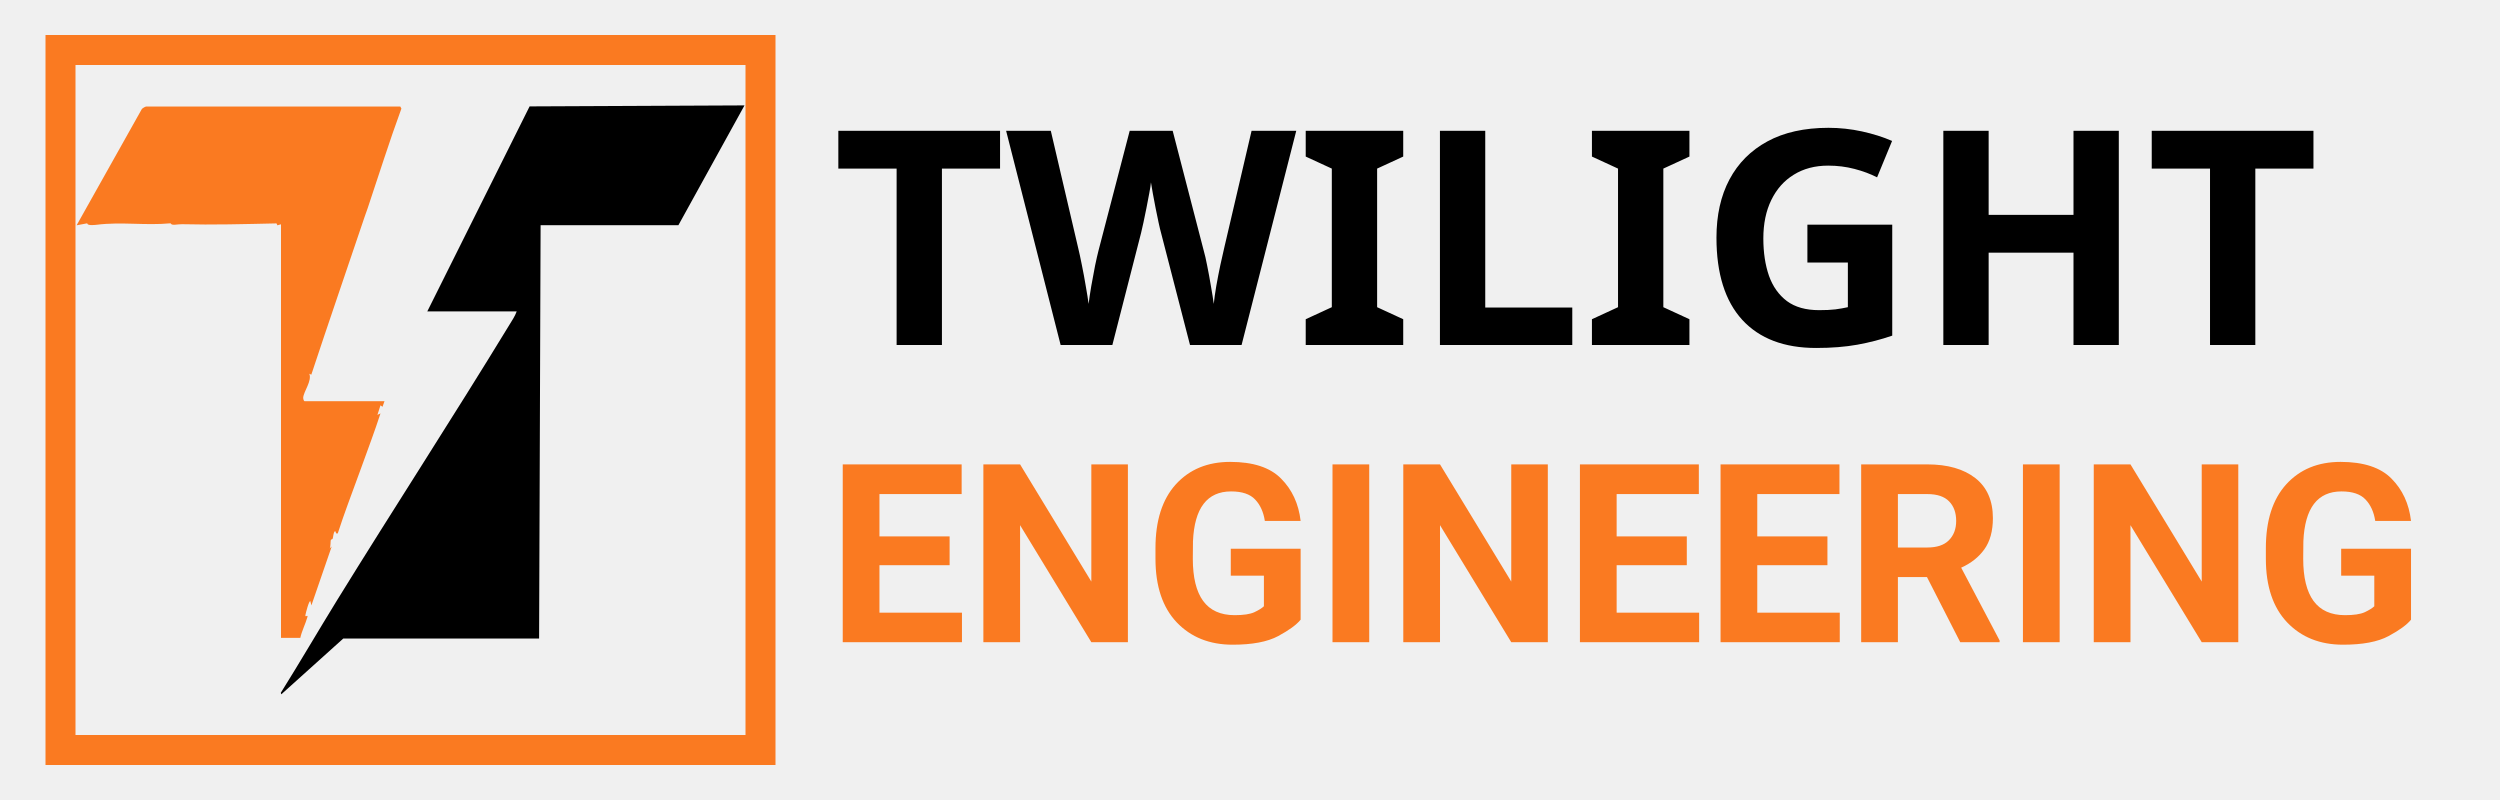
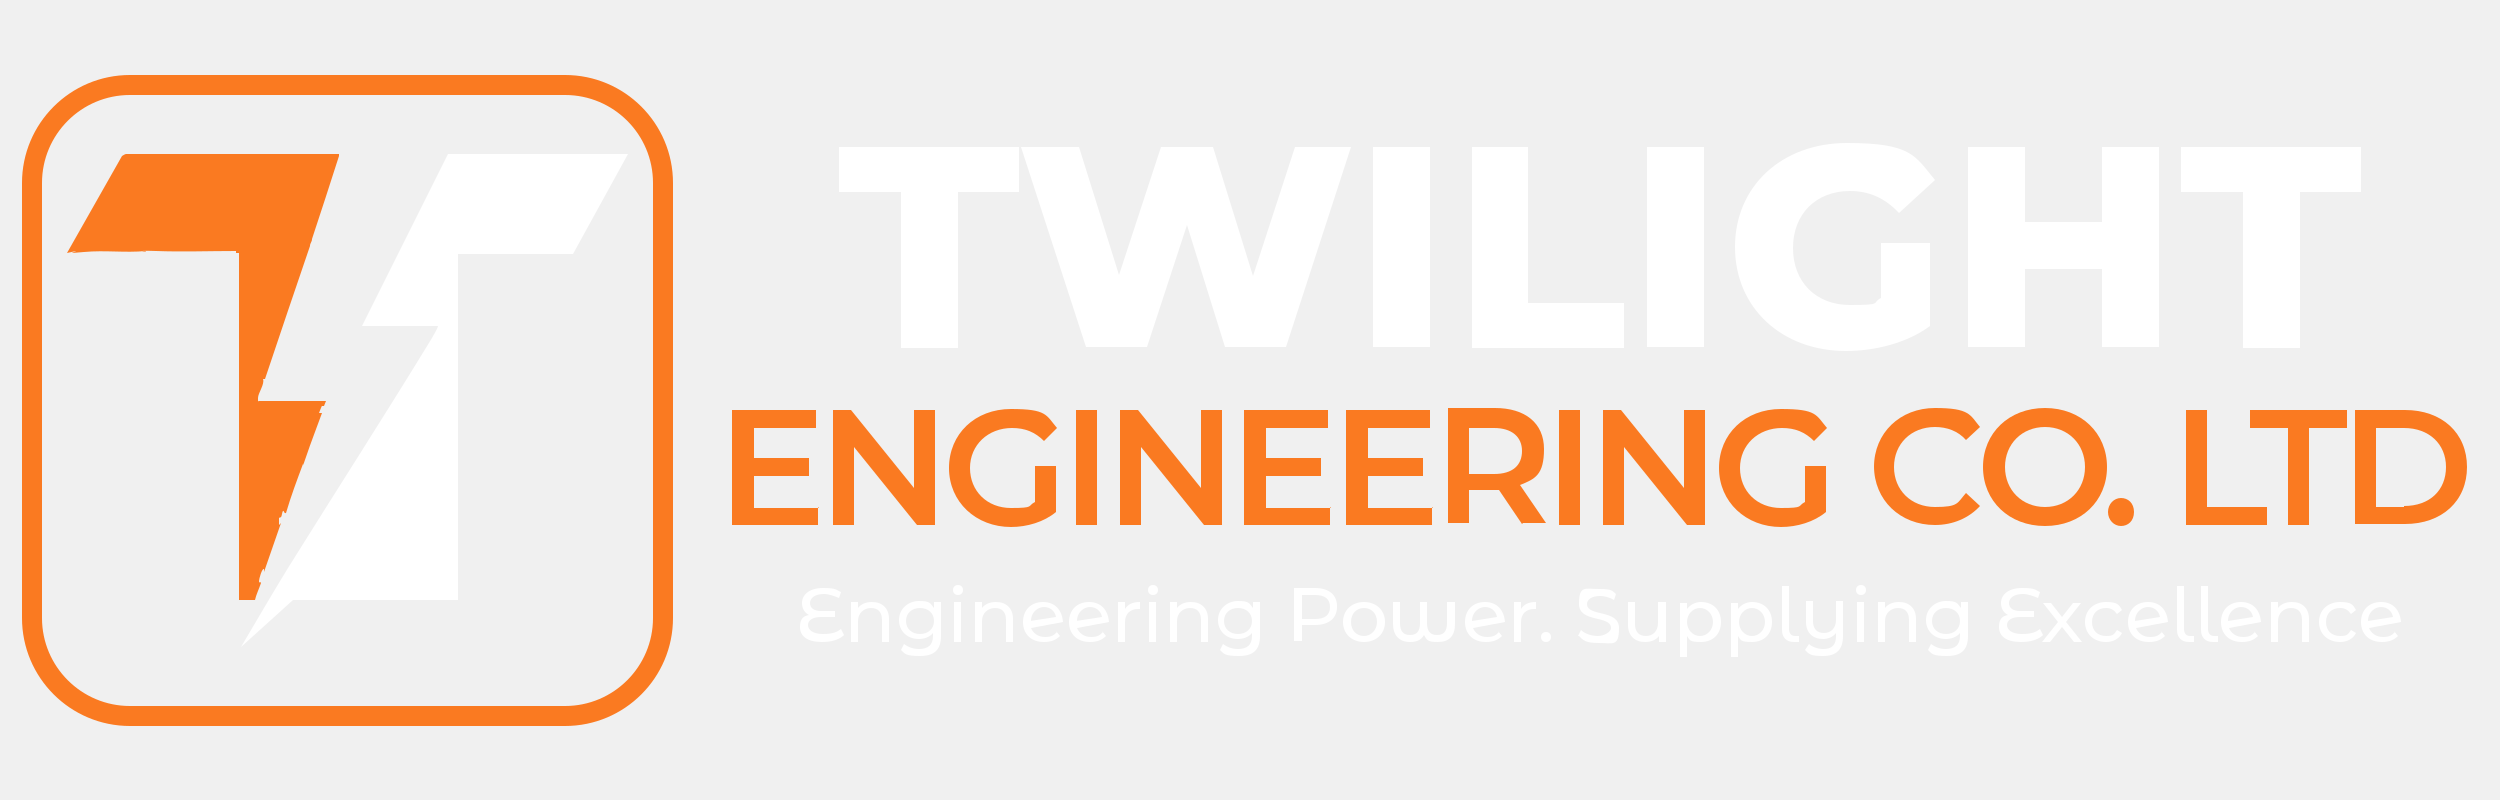
<svg xmlns="http://www.w3.org/2000/svg" id="Layer_1" version="1.1" viewBox="0 0 250 80">
  <defs>
    <style>
-       .st0, .st1 {
+       .st0 {
+         fill: #fff;
+       }
+ 
+       .st1 {
        fill: #fa7a21;
      }

-       .st1 {
-         font-family: Roboto-SemiBold, Roboto;
-         font-size: 25px;
-         font-weight: 600;
-       }
- 
      .st2 {
-         font-family: Montserrat-ExtraBold, Montserrat;
-         font-size: 30px;
-         font-weight: 700;
-       }
- 
-       .st3 {
        fill: none;
        stroke: #fa7a21;
        stroke-miterlimit: 10;
-         stroke-width: 3px;
+         stroke-width: 2px;
      }
    </style>
  </defs>
+   <path class="st0" d="M36.2,32.6l8.6-17.2h18c0,0-5.5,10-5.5,10h-11.5v34.6h-16.5l-5.2,4.7h0c1.6-2.7,3.1-5.3,4.7-7.9,4.8-7.7,9.7-15.3,14.4-23,.2-.4.5-.8.6-1.2h-7.5Z" />
+   <path class="st1" d="M33.9,15.4v.2c-.9,2.8-1.8,5.6-2.7,8.3,0,.3-.2.4-.2.7-1.5,4.4-3,8.8-4.5,13.3h-.2c.2.5-.5,1.4-.5,1.9s0,.3.1.3h6.7l-.2.5h-.2c0-.1-.3.7-.3.7h.3c-.5,1.4-1.1,2.9-1.6,4.4s-.2.4-.3.7c-.6,1.6-1.2,3.2-1.7,4.9-.2.1-.2-.3-.3-.2-.1.1-.1.5-.2.6s-.1,0-.2.1c0,.1,0,.5,0,.7l.2-.2-1.7,4.9v-.3c-.2-.1-.5,1-.5,1.2,0,.3.2,0,.2.2-.2.6-.5,1.2-.6,1.7h-1.6V25.3s-.3,0-.3,0v-.2c-2.7,0-5.4.1-8,0s-.9.2-1,0c-2.1.2-4.1-.1-6.2.1s-.8,0-.8-.1l-.9.2,5.5-9.7c0,0,.3-.2.4-.2h21.3Z" />
+   <rect class="st2" x="3.2" y="8.5" width="63.1" height="63.1" rx="9.8" ry="9.8" />
  <g>
-     <text class="st2" transform="translate(83.24 34.5)">
-       <tspan x="0" y="0">TWILIGHT</tspan>
-     </text>
-     <text class="st1" transform="translate(82.68 64.22)">
-       <tspan x="0" y="0">ENGINEERING</tspan>
-     </text>
+     <path class="st0" d="M90.1,19.2h-6.2v-4.5h18v4.5h-6.1v15.6h-5.7v-15.6Z" />
+     <path class="st0" d="M135.1,14.7l-6.5,20h-6.1l-3.8-12.2-4,12.2h-6.1l-6.5-20h5.8l4,12.8,4.2-12.8h5.2l4,12.9,4.2-12.9h5.4Z" />
+     <path class="st0" d="M137.3,14.7h5.7v20h-5.7V14.7Z" />
+     <path class="st0" d="M147.1,14.7h5.7v15.6h9.6v4.5h-15.2V14.7Z" />
+     <path class="st0" d="M164.7,14.7h5.7v20h-5.7V14.7Z" />
+     <path class="st0" d="M188,24.3h5v8.3c-2.3,1.7-5.5,2.5-8.4,2.5-6.4,0-11.1-4.3-11.1-10.4s4.7-10.4,11.2-10.4,6.8,1.3,8.8,3.7l-3.6,3.3c-1.4-1.5-3-2.2-4.9-2.2-3.4,0-5.7,2.3-5.7,5.7s2.3,5.7,5.7,5.7,2.1-.2,3.1-.7v-5.5Z" />
+     <path class="st0" d="M215.9,14.7v20h-5.7v-7.8h-7.7v7.8h-5.7V14.7h5.7v7.5h7.7v-7.5h5.7Z" />
+     <path class="st0" d="M224.3,19.2h-6.2v-4.5h18v4.5h-6.1v15.6h-5.7v-15.6Z" />
  </g>
  <g>
-     <g>
-       <path d="M42.72,31.16l10.24-20.52,21.49-.1-6.61,11.98h-13.78l-.15,41.33h-19.58l-6.2,5.58-.05-.15c1.91-3.05,3.72-6.16,5.61-9.23,5.68-9.2,11.58-18.27,17.21-27.5.27-.45.6-.92.77-1.41h-8.95Z" />
-       <path class="st0" d="M40.03,10.65l.11.21c-1.21,3.29-2.25,6.63-3.37,9.95-.12.35-.18.5-.29.82-1.78,5.28-3.6,10.55-5.35,15.84l-.2-.1c.29.72-.57,1.77-.61,2.4,0,.12.05.35.15.35h7.98l-.2.56-.2-.15-.31.96.31-.15c-.58,1.79-1.26,3.58-1.9,5.36-.09.24-.19.52-.3.82-.7,1.93-1.44,3.85-2.07,5.81-.24.15-.2-.32-.3-.2-.16.18-.15.56-.21.73-.03.09-.17.07-.19.14-.04.15,0,.62-.11.85l.2-.2-2.03,5.89-.1-.41c-.12-.17-.48,1.22-.5,1.38-.04.3.29-.12.2.2-.19.68-.56,1.38-.71,2.08h-1.93V22.43s-.36.1-.36.1l-.09-.19c-3.18.07-6.4.16-9.45.08-.47-.01-1.03.18-1.14-.09-2.54.24-4.92-.17-7.42.15-.24.03-.94.09-.91-.15l-1.07.2,6.52-11.62c.07-.1.37-.26.45-.26h25.42Z" />
-     </g>
-     <rect class="st3" x="6.05" y="5" width="70" height="70" />
+     <path class="st1" d="M81.8,50.7v1.8h-8.6v-11.5h8.4v1.8h-6.2v3h5.5v1.8h-5.5v3.2h6.5Z" />
+     <path class="st1" d="M93.5,41v11.5h-1.8l-6.3-7.8v7.8h-2.1v-11.5h1.8l6.3,7.8v-7.8h2.1Z" />
+     <path class="st1" d="M103.6,46.6h2v4.6c-1.2,1-2.9,1.5-4.5,1.5-3.5,0-6.2-2.5-6.2-5.9s2.6-5.9,6.2-5.9,3.5.6,4.6,1.9l-1.3,1.3c-.9-.9-1.9-1.3-3.2-1.3-2.4,0-4.2,1.7-4.2,4s1.7,4,4.1,4,1.6-.2,2.4-.6v-3.6Z" />
+     <path class="st1" d="M107.6,41h2.1v11.5h-2.1v-11.5Z" />
+     <path class="st1" d="M122.2,41v11.5h-1.8l-6.3-7.8v7.8h-2.1v-11.5h1.8l6.3,7.8v-7.8h2.1Z" />
+     <path class="st1" d="M133,50.7v1.8h-8.6v-11.5h8.4v1.8h-6.2v3h5.5v1.8h-5.5v3.2h6.5Z" />
+     <path class="st1" d="M143.2,50.7v1.8h-8.6v-11.5h8.4v1.8h-6.2v3h5.5v1.8h-5.5v3.2h6.5Z" />
+     <path class="st1" d="M152.2,52.4l-2.3-3.4c-.1,0-.3,0-.4,0h-2.6v3.3h-2.1v-11.5h4.7c3,0,4.9,1.5,4.9,4.1s-.9,3-2.4,3.6l2.6,3.8h-2.3ZM149.4,42.8h-2.5v4.6h2.5c1.9,0,2.8-.9,2.8-2.3s-1-2.3-2.8-2.3Z" />
+     <path class="st1" d="M155.9,41h2.1v11.5h-2.1v-11.5Z" />
+     <path class="st1" d="M170.5,41v11.5h-1.8l-6.3-7.8v7.8h-2.1v-11.5h1.8l6.3,7.8v-7.8h2.1Z" />
+     <path class="st1" d="M180.6,46.6h2v4.6c-1.2,1-2.9,1.5-4.5,1.5-3.5,0-6.2-2.5-6.2-5.9s2.6-5.9,6.2-5.9,3.5.6,4.6,1.9l-1.3,1.3c-.9-.9-1.9-1.3-3.2-1.3-2.4,0-4.2,1.7-4.2,4s1.7,4,4.1,4,1.6-.2,2.4-.6v-3.6Z" />
+     <path class="st1" d="M187.4,46.7c0-3.4,2.6-5.9,6.1-5.9s3.5.7,4.5,1.9l-1.4,1.3c-.8-.9-1.9-1.3-3.1-1.3-2.4,0-4.1,1.7-4.1,4s1.7,4,4.1,4,2.2-.4,3.1-1.4l1.4,1.3c-1.1,1.2-2.7,1.9-4.5,1.9-3.5,0-6.1-2.5-6.1-5.9Z" />
+     <path class="st1" d="M198.3,46.7c0-3.4,2.6-5.9,6.2-5.9s6.2,2.5,6.2,5.9-2.6,5.9-6.2,5.9-6.2-2.5-6.2-5.9ZM208.5,46.7c0-2.3-1.7-4-4-4s-4,1.7-4,4,1.7,4,4,4,4-1.7,4-4Z" />
+     <path class="st1" d="M210.8,51.2c0-.8.6-1.4,1.3-1.4s1.3.5,1.3,1.4-.6,1.4-1.3,1.4-1.3-.6-1.3-1.4Z" />
+     <path class="st1" d="M218.6,41h2.1v9.7h6v1.8h-8.1v-11.5Z" />
+     <path class="st1" d="M228.8,42.8h-3.8v-1.8h9.7v1.8h-3.8v9.7h-2.1v-9.7Z" />
+     <path class="st1" d="M235.5,41h5c3.7,0,6.2,2.3,6.2,5.7s-2.5,5.7-6.2,5.7h-5v-11.5ZM240.4,50.6c2.6,0,4.2-1.6,4.2-3.9s-1.7-3.9-4.2-3.9h-2.8v7.9h2.8Z" />
+   </g>
+   <g>
+     <path class="st0" d="M84.3,63.6c-.5.4-1.2.6-2.1.6-1.5,0-2.2-.6-2.2-1.5s.4-1.1.9-1.2c-.4-.2-.7-.6-.7-1.2,0-.8.7-1.5,2.1-1.5s1.3.2,1.8.4l-.2.6c-.5-.2-1-.4-1.5-.4-.9,0-1.4.4-1.4.9s.4.8,1.1.8h1.4v.6h-1.4c-.8,0-1.3.3-1.3.8s.5.9,1.5.9,1.4-.2,1.8-.5l.3.6Z" />
+     <path class="st0" d="M88.9,61.9v2.3h-.7v-2.2c0-.8-.4-1.2-1.1-1.2s-1.3.5-1.3,1.3v2.1h-.7v-4h.7v.6c.3-.4.8-.6,1.4-.6,1,0,1.7.6,1.7,1.7Z" />
+     <path class="st0" d="M94.1,60.2v3.4c0,1.4-.7,2-2.1,2s-1.5-.2-1.9-.6l.3-.6c.4.3.9.5,1.5.5.9,0,1.4-.4,1.4-1.3v-.3c-.3.4-.9.6-1.4.6-1.2,0-2-.8-2-1.9s.9-1.9,2-1.9,1.1.2,1.5.7v-.6h.7ZM93.4,62.1c0-.8-.6-1.3-1.4-1.3s-1.4.5-1.4,1.3.6,1.3,1.4,1.3,1.4-.5,1.4-1.3Z" />
+     <path class="st0" d="M95.3,59c0-.3.2-.5.5-.5s.5.2.5.5-.2.5-.5.5-.5-.2-.5-.5ZM95.4,60.2h.7v4h-.7v-4Z" />
+     <path class="st0" d="M101.3,61.9v2.3h-.7v-2.2c0-.8-.4-1.2-1.1-1.2s-1.3.5-1.3,1.3v2.1h-.7v-4h.7v.6c.3-.4.8-.6,1.4-.6,1,0,1.7.6,1.7,1.7Z" />
+     <path class="st0" d="M105.6,63.1l.4.5c-.4.4-.9.6-1.6.6-1.3,0-2.1-.8-2.1-2s.8-2,2-2,1.9.8,2,2l-3.2.6c.2.5.7.9,1.4.9s.9-.2,1.2-.5ZM103,62.1h0c0,0,2.6-.4,2.6-.4-.1-.6-.6-1-1.2-1s-1.3.5-1.3,1.4Z" />
+     <path class="st0" d="M110.2,63.1l.4.5c-.4.4-.9.6-1.6.6-1.3,0-2.1-.8-2.1-2s.8-2,2-2,1.9.8,2,2l-3.2.6c.2.5.7.9,1.4.9s.9-.2,1.2-.5ZM107.6,62.1h0c0,0,2.6-.4,2.6-.4-.1-.6-.6-1-1.2-1s-1.3.5-1.3,1.4Z" />
+     <path class="st0" d="M114,60.2v.7c0,0-.1,0-.2,0-.8,0-1.3.5-1.3,1.3v2h-.7v-4h.7v.7c.3-.5.8-.7,1.5-.7Z" />
+     <path class="st0" d="M114.8,59c0-.3.2-.5.5-.5s.5.2.5.5-.2.5-.5.5-.5-.2-.5-.5ZM114.9,60.2h.7v4h-.7v-4Z" />
+     <path class="st0" d="M120.8,61.9v2.3h-.7v-2.2c0-.8-.4-1.2-1.1-1.2s-1.3.5-1.3,1.3v2.1h-.7v-4h.7v.6c.3-.4.8-.6,1.4-.6,1,0,1.7.6,1.7,1.7Z" />
+     <path class="st0" d="M126,60.2v3.4c0,1.4-.7,2-2.1,2s-1.5-.2-1.9-.6l.3-.6c.4.3.9.5,1.5.5.9,0,1.4-.4,1.4-1.3v-.3c-.3.4-.9.6-1.4.6-1.2,0-2-.8-2-1.9s.9-1.9,2-1.9,1.1.2,1.5.7v-.6h.7ZM125.2,62.1c0-.8-.6-1.3-1.4-1.3s-1.4.5-1.4,1.3.6,1.3,1.4,1.3,1.4-.5,1.4-1.3Z" />
+     <path class="st0" d="M133.7,60.7c0,1.1-.8,1.8-2.2,1.8h-1.3v1.6h-.8v-5.3h2.1c1.4,0,2.2.7,2.2,1.8ZM133,60.7c0-.8-.5-1.2-1.5-1.2h-1.3v2.4h1.3c1,0,1.5-.4,1.5-1.2Z" />
+     <path class="st0" d="M134.3,62.2c0-1.2.9-2,2.1-2s2.1.8,2.1,2-.9,2-2.1,2-2.1-.8-2.1-2ZM137.7,62.2c0-.9-.6-1.4-1.3-1.4s-1.3.5-1.3,1.4.6,1.4,1.3,1.4,1.3-.6,1.3-1.4Z" />
+     <path class="st0" d="M145.5,60.2v2.2c0,1.2-.6,1.8-1.7,1.8s-1.1-.2-1.4-.7c-.3.5-.7.7-1.4.7-1.1,0-1.7-.7-1.7-1.8v-2.2h.7v2.1c0,.8.3,1.2,1,1.2s1-.4,1-1.2v-2.1h.7v2.1c0,.8.3,1.2,1,1.2s1-.4,1-1.2v-2.1h.7Z" />
+     <path class="st0" d="M149.8,63.1l.4.5c-.4.4-.9.6-1.6.6-1.3,0-2.1-.8-2.1-2s.8-2,2-2,1.9.8,2,2l-3.2.6c.2.5.7.9,1.4.9s.9-.2,1.2-.5ZM147.2,62.1h0c0,0,2.5-.4,2.5-.4-.1-.6-.6-1-1.2-1s-1.3.5-1.3,1.4Z" />
+     <path class="st0" d="M153.6,60.2v.7c0,0-.1,0-.2,0-.8,0-1.3.5-1.3,1.3v2h-.7v-4h.7v.7c.3-.5.8-.7,1.5-.7Z" />
+     <path class="st0" d="M154.1,63.7c0-.3.2-.5.5-.5s.5.2.5.5-.2.5-.5.5-.5-.2-.5-.5Z" />
+     <path class="st0" d="M157.8,63.6l.3-.6c.4.4,1.1.6,1.7.6s1.3-.4,1.3-.8c0-1.3-3.2-.5-3.2-2.4s.6-1.5,2-1.5,1.3.2,1.7.5l-.2.6c-.5-.3-1-.4-1.4-.4-.9,0-1.3.4-1.3.8,0,1.3,3.2.5,3.2,2.4s-.6,1.5-2,1.5-1.6-.3-2-.7Z" />
+     <path class="st0" d="M166.6,60.2v4h-.7v-.6c-.3.4-.8.6-1.4.6-1,0-1.7-.6-1.7-1.7v-2.3h.7v2.2c0,.8.4,1.2,1.1,1.2s1.2-.5,1.2-1.3v-2.1h.7Z" />
+     <path class="st0" d="M172.1,62.2c0,1.2-.8,2-2,2s-1.1-.2-1.4-.6v2.1h-.7v-5.4h.7v.6c.3-.4.8-.7,1.4-.7,1.2,0,2,.8,2,2ZM171.3,62.2c0-.8-.6-1.4-1.3-1.4s-1.3.6-1.3,1.4.6,1.4,1.3,1.4,1.3-.6,1.3-1.4Z" />
+     <path class="st0" d="M177.2,62.2c0,1.2-.8,2-2,2s-1.1-.2-1.4-.6v2.1h-.7v-5.4h.7v.6c.3-.4.8-.7,1.4-.7,1.2,0,2,.8,2,2ZM176.5,62.2c0-.8-.6-1.4-1.3-1.4s-1.3.6-1.3,1.4.6,1.4,1.3,1.4,1.3-.6,1.3-1.4Z" />
+     <path class="st0" d="M178.2,63v-4.4h.7v4.3c0,.4.2.7.6.7s.3,0,.4,0v.6c-.1,0-.3,0-.5,0-.8,0-1.2-.5-1.2-1.2Z" />
+     <path class="st0" d="M184.3,60.2v3.4c0,1.4-.7,2-2,2s-1.4-.2-1.8-.6l.4-.6c.3.3.9.5,1.4.5.9,0,1.3-.4,1.3-1.3v-.3c-.3.4-.8.6-1.3.6-1,0-1.7-.6-1.7-1.7v-2.1h.7v2c0,.8.4,1.2,1.1,1.2s1.2-.5,1.2-1.3v-1.9h.7Z" />
+     <path class="st0" d="M185.6,59c0-.3.2-.5.5-.5s.5.2.5.5-.2.5-.5.5-.5-.2-.5-.5ZM185.7,60.2h.7v4h-.7v-4Z" />
+     <path class="st0" d="M191.6,61.9v2.3h-.7v-2.2c0-.8-.4-1.2-1.1-1.2s-1.3.5-1.3,1.3v2.1h-.7v-4h.7v.6c.3-.4.8-.6,1.4-.6,1,0,1.7.6,1.7,1.7Z" />
+     <path class="st0" d="M196.8,60.2v3.4c0,1.4-.7,2-2.1,2s-1.5-.2-1.9-.6l.3-.6c.4.3.9.5,1.5.5.9,0,1.4-.4,1.4-1.3v-.3c-.3.4-.9.6-1.4.6-1.2,0-2-.8-2-1.9s.9-1.9,2-1.9,1.1.2,1.5.7v-.6h.7ZM196,62.1c0-.8-.6-1.3-1.4-1.3s-1.4.5-1.4,1.3.6,1.3,1.4,1.3,1.4-.5,1.4-1.3Z" />
+     <path class="st0" d="M204.2,63.6c-.5.4-1.2.6-2.1.6-1.5,0-2.2-.6-2.2-1.5s.4-1.1.9-1.2c-.4-.2-.7-.6-.7-1.2,0-.8.7-1.5,2.1-1.5s1.3.2,1.8.4l-.2.6c-.5-.2-1-.4-1.5-.4-.9,0-1.4.4-1.4.9s.4.8,1.1.8h1.4v.6h-1.4c-.8,0-1.3.3-1.3.8s.5.9,1.5.9,1.4-.2,1.8-.5l.3.6Z" />
+     <path class="st0" d="M207.4,64.2l-1.2-1.5-1.2,1.5h-.8l1.6-2-1.5-1.9h.8l1.1,1.4,1.1-1.4h.8l-1.5,1.9,1.6,2h-.8Z" />
+     <path class="st0" d="M208.5,62.2c0-1.2.9-2,2.1-2s1.3.3,1.6.8l-.5.4c-.3-.4-.6-.6-1.1-.6-.8,0-1.4.5-1.4,1.4s.6,1.4,1.4,1.4.8-.2,1.1-.6l.5.3c-.3.6-.9.9-1.6.9-1.2,0-2.1-.8-2.1-2Z" />
+     <path class="st0" d="M216.1,63.1l.4.5c-.4.4-.9.6-1.6.6-1.3,0-2.1-.8-2.1-2s.8-2,2-2,1.9.8,2,2l-3.2.6c.2.5.7.9,1.4.9s.9-.2,1.2-.5ZM213.5,62.1h0c0,0,2.5-.4,2.5-.4-.1-.6-.6-1-1.2-1s-1.3.5-1.3,1.4Z" />
+     <path class="st0" d="M217.7,63v-4.4h.7v4.3c0,.4.2.7.6.7s.3,0,.4,0v.6c-.1,0-.3,0-.5,0-.8,0-1.2-.5-1.2-1.2Z" />
+     <path class="st0" d="M220.1,63v-4.4h.7v4.3c0,.4.2.7.6.7s.3,0,.4,0v.6c-.1,0-.3,0-.5,0-.8,0-1.2-.5-1.2-1.2Z" />
+     <path class="st0" d="M225.4,63.1l.4.5c-.4.4-.9.6-1.6.6-1.3,0-2.1-.8-2.1-2s.8-2,2-2,1.9.8,2,2l-3.2.6c.2.5.7.9,1.4.9s.9-.2,1.2-.5ZM222.8,62.1h0c0,0,2.5-.4,2.5-.4-.1-.6-.6-1-1.2-1s-1.3.5-1.3,1.4Z" />
+     <path class="st0" d="M230.9,61.9v2.3h-.7v-2.2c0-.8-.4-1.2-1.1-1.2s-1.3.5-1.3,1.3v2.1h-.7v-4h.7v.6c.3-.4.8-.6,1.4-.6,1,0,1.7.6,1.7,1.7Z" />
+     <path class="st0" d="M231.9,62.2c0-1.2.9-2,2.1-2s1.3.3,1.6.8l-.5.4c-.3-.4-.6-.6-1.1-.6-.8,0-1.4.5-1.4,1.4s.6,1.4,1.4,1.4.8-.2,1.1-.6l.5.3c-.3.6-.9.9-1.6.9-1.2,0-2.1-.8-2.1-2Z" />
+     <path class="st0" d="M239.4,63.1l.4.5c-.4.4-.9.6-1.6.6-1.3,0-2.1-.8-2.1-2s.8-2,2-2,1.9.8,2,2l-3.2.6c.2.5.7.9,1.4.9s.9-.2,1.2-.5ZM236.8,62.1h0c0,0,2.5-.4,2.5-.4-.1-.6-.6-1-1.2-1s-1.3.5-1.3,1.4Z" />
  </g>
</svg>
